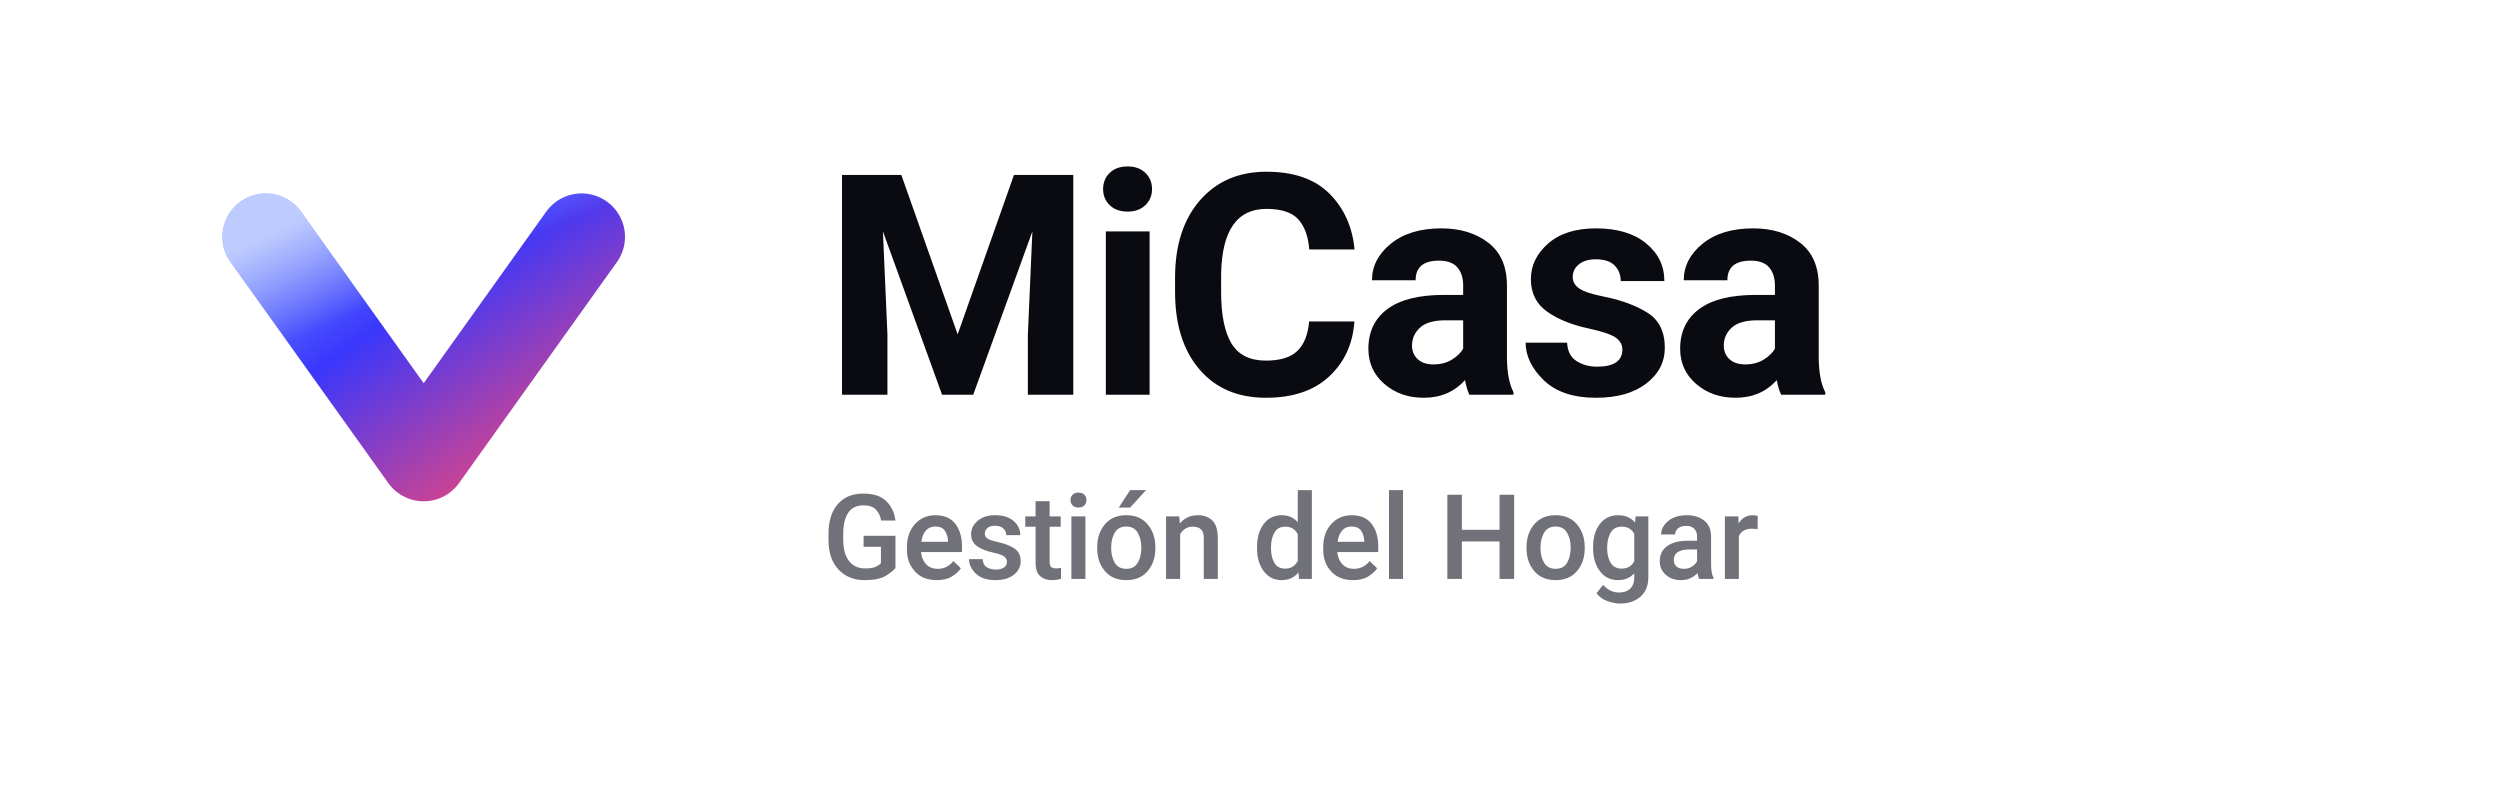
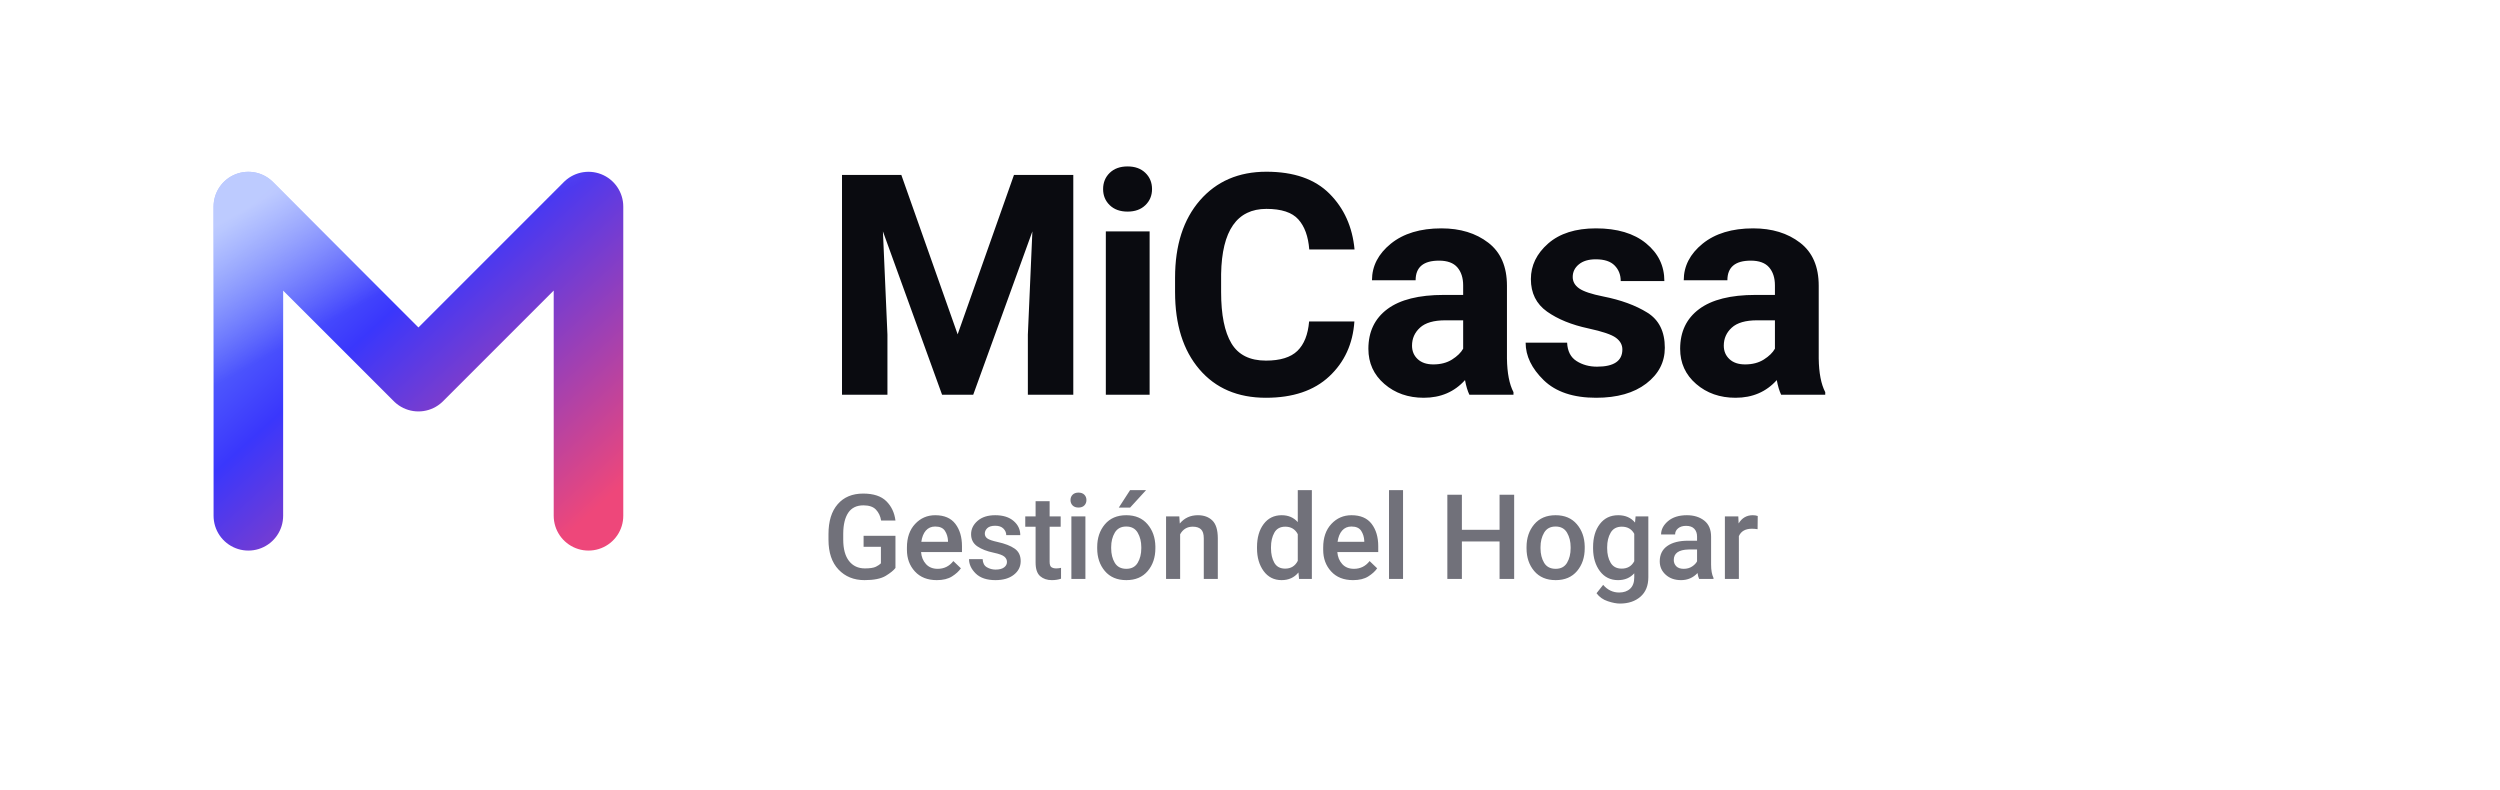
<svg xmlns="http://www.w3.org/2000/svg" viewBox="0 0 760 240" role="img" aria-labelledby="micasaLogoBlackTitle micasaLogoBlackDesc">
  <defs>
    <linearGradient id="micasaBrandGradientBlack" x1="0%" y1="0%" x2="100%" y2="100%">
      <stop offset="0%" stop-color="#6d8bff" />
      <stop offset="38%" stop-color="#3a37fc" />
      <stop offset="100%" stop-color="#ee477a" />
    </linearGradient>
    <linearGradient id="micasaBrandGlossBlack" x1="0%" y1="0%" x2="55%" y2="90%">
      <stop offset="0%" stop-color="#ffffff" stop-opacity="0.55" />
      <stop offset="42%" stop-color="#ffffff" stop-opacity="0" />
    </linearGradient>
  </defs>
-   <g transform="translate(52 48) scale(2.4)" fill="none" stroke-linecap="round" stroke-linejoin="round">
-     <g stroke="url(#micasaBrandGradientBlack)" stroke-width="11">
-       <path d="M12 46 L12 10" />
-       <path d="M52 46 L52 10" />
-       <path d="M12 10 L32 38 L52 10" />
-     </g>
-     <g stroke="url(#micasaBrandGlossBlack)" stroke-width="11">
-       <path d="M12 46 L12 10" />
-       <path d="M12 10 L32 38 L52 10" />
-     </g>
+   <g transform="translate(52 44) scale(2.35)" fill="none" stroke-linecap="round" stroke-linejoin="round">
+     <path d="M10 48 L10 8 L32 30 L54 8 L54 48" stroke="url(#micasaBrandGradientBlack)" stroke-width="9" />
+     <path d="M10 48 L10 8 L32 30 L54 8 L54 48" stroke="url(#micasaBrandGlossBlack)" stroke-width="9" />
  </g>
  <text x="250" y="120" fill="#0A0B10" font-family="ui-sans-serif, system-ui, -apple-system, Segoe UI, Roboto, Helvetica, Arial, sans-serif" font-size="94" font-weight="600" letter-spacing="-2">
    MiCasa
  </text>
  <text x="250" y="176" fill="#71717A" font-family="ui-sans-serif, system-ui, -apple-system, Segoe UI, Roboto, Helvetica, Arial, sans-serif" font-size="36" font-weight="500" letter-spacing="-0.3">
    Gestión del Hogar
  </text>
</svg>
